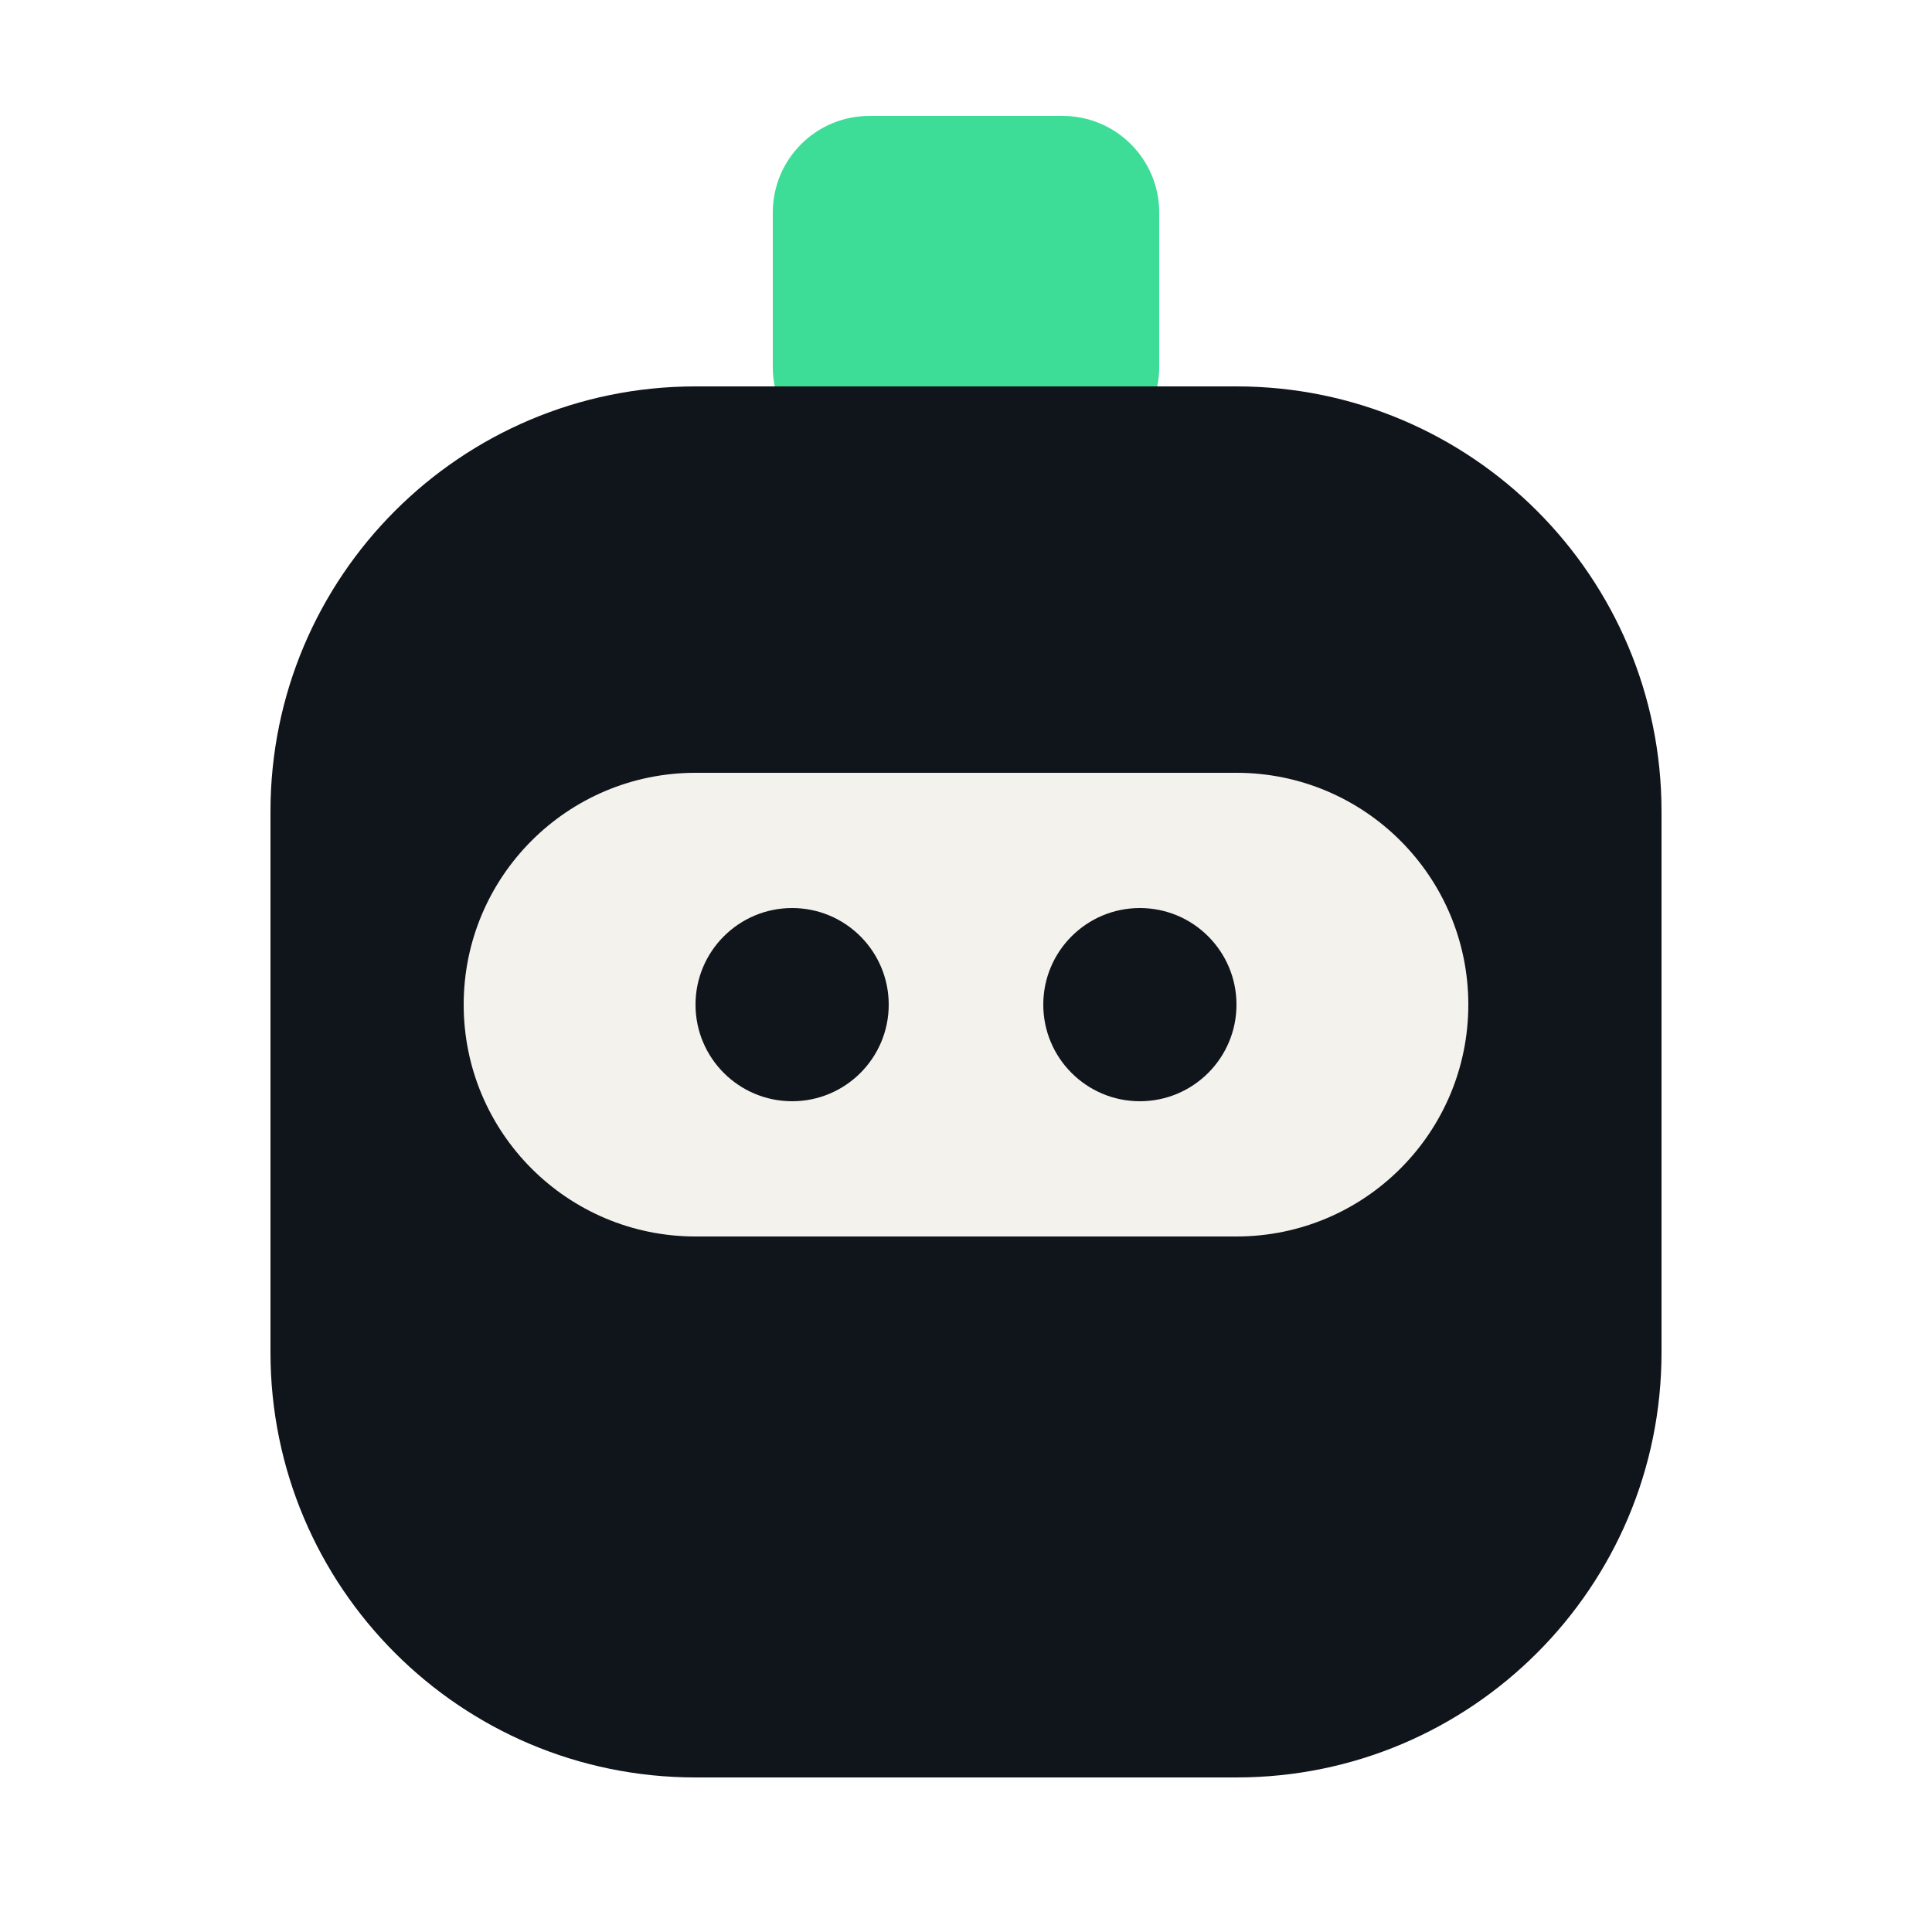
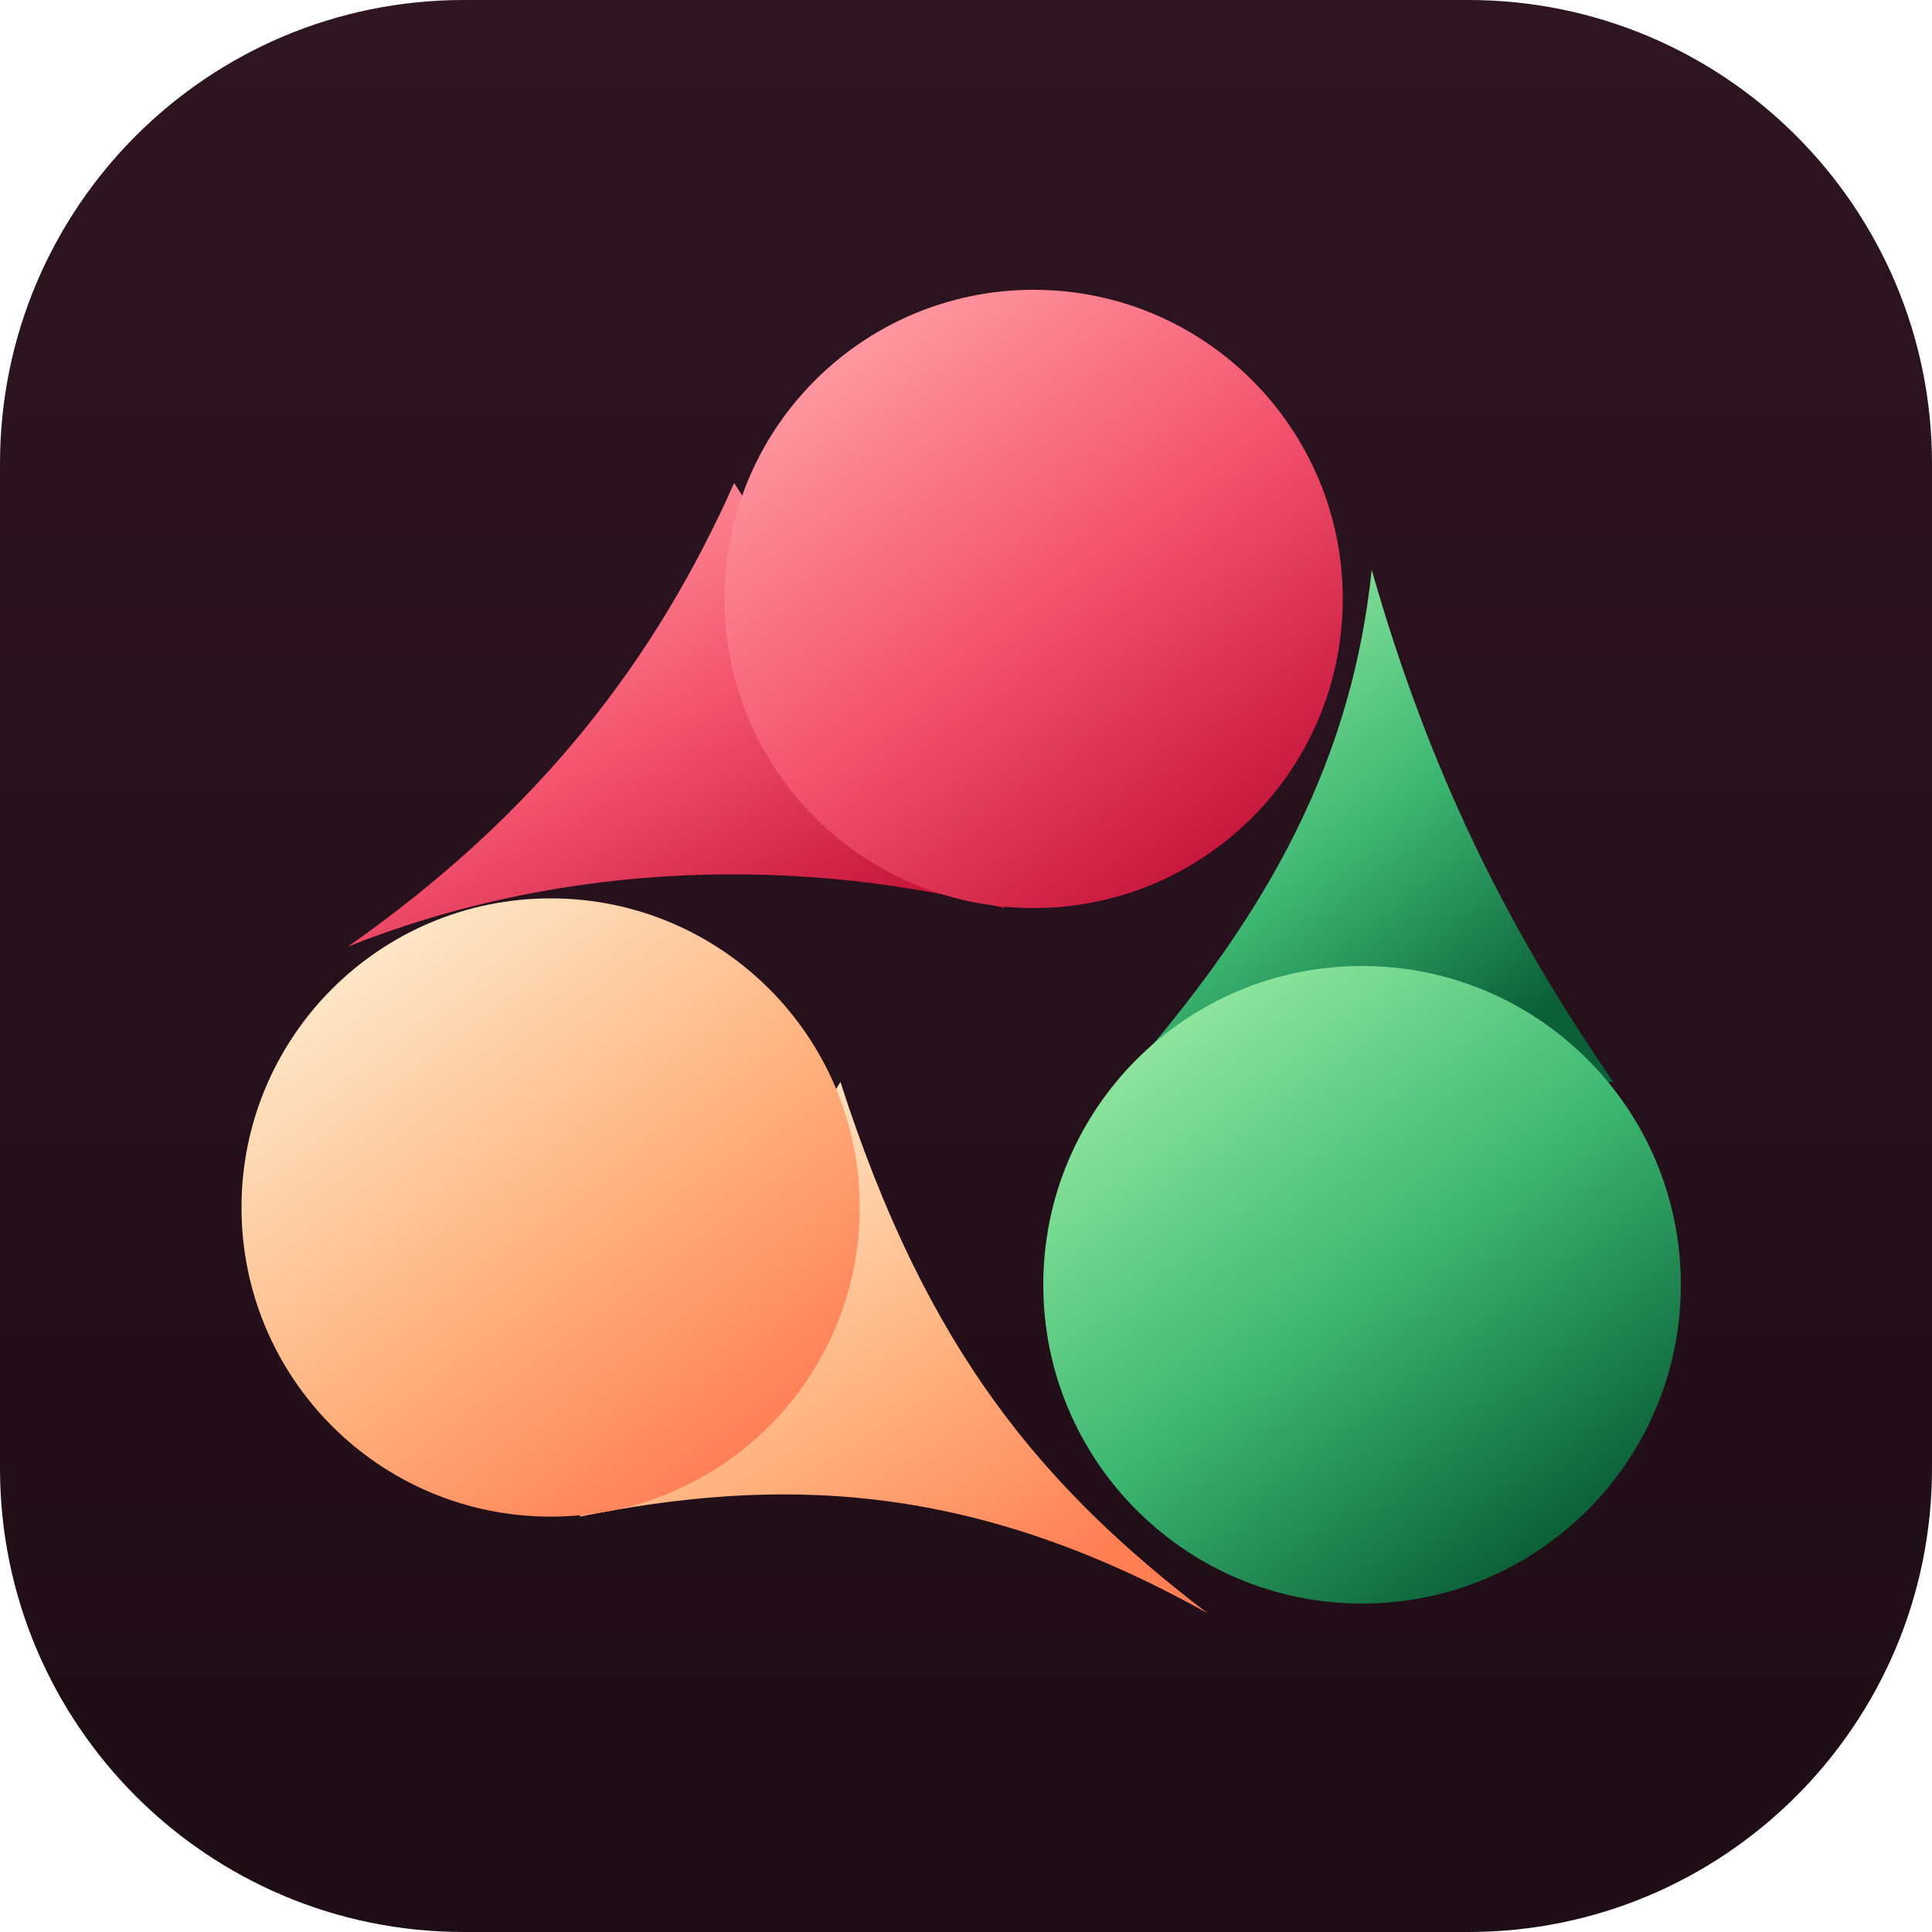
<svg xmlns="http://www.w3.org/2000/svg" viewBox="0 0 100 100">
-   <rect x="40" y="6" width="20" height="18" rx="5" fill="#3DDC97" />
-   <rect x="14" y="20" width="72" height="72" rx="22" fill="#10141B" />
-   <rect x="24" y="40" width="52" height="24" rx="12" fill="#F4F2EC" />
-   <circle cx="41" cy="52" r="5" fill="#10141B" />
-   <circle cx="59" cy="52" r="5" fill="#10141B" />
+   <defs>
+     <linearGradient id="bg" x1="0" y1="0" x2="0" y2="1">
+       <stop offset="0" stop-color="#2E1521" />
+       <stop offset="1" stop-color="#1E0D16" />
+     </linearGradient>
+     <linearGradient id="r" x1="0.2" y1="0.1" x2="0.8" y2="0.9">
+       <stop offset="0" stop-color="#FF97A0" />
+       <stop offset=".5" stop-color="#F45470" />
+       <stop offset="1" stop-color="#C8183E" />
+     </linearGradient>
+     <linearGradient id="p" x1="0.2" y1="0.1" x2="0.8" y2="0.9">
+       <stop offset="0" stop-color="#FEE6C6" />
+       <stop offset=".55" stop-color="#FFB27E" />
+       <stop offset="1" stop-color="#FF7F55" />
+     </linearGradient>
+     <linearGradient id="g" x1="0.2" y1="0.1" x2="0.8" y2="0.9">
+       <stop offset="0" stop-color="#8EE59D" />
+       <stop offset=".5" stop-color="#3DB873" />
+       <stop offset="1" stop-color="#0B6038" />
+     </linearGradient>
+   </defs>
+   <rect width="100" height="100" rx="24" fill="url(#bg)" />
+   <path d="M38 25C34 34 28 42 18 49C28 45 40 44 52 47Z" fill="url(#r)" />
+   <circle cx="53.5" cy="31" r="16" fill="url(#r)" />
+   <path d="M30 78.5C40 76.5 50 76.5 62.5 83.5C54 77 48 70 43.5 56Z" fill="url(#p)" />
+   <circle cx="28.5" cy="62.5" r="16" fill="url(#p)" />
+   <path d="M83.5 56C78 48 74 40 71 29.5C70 39 66 47 58 56Z" fill="url(#g)" />
+   <circle cx="70.5" cy="66.5" r="16.5" fill="url(#g)" />
</svg>
